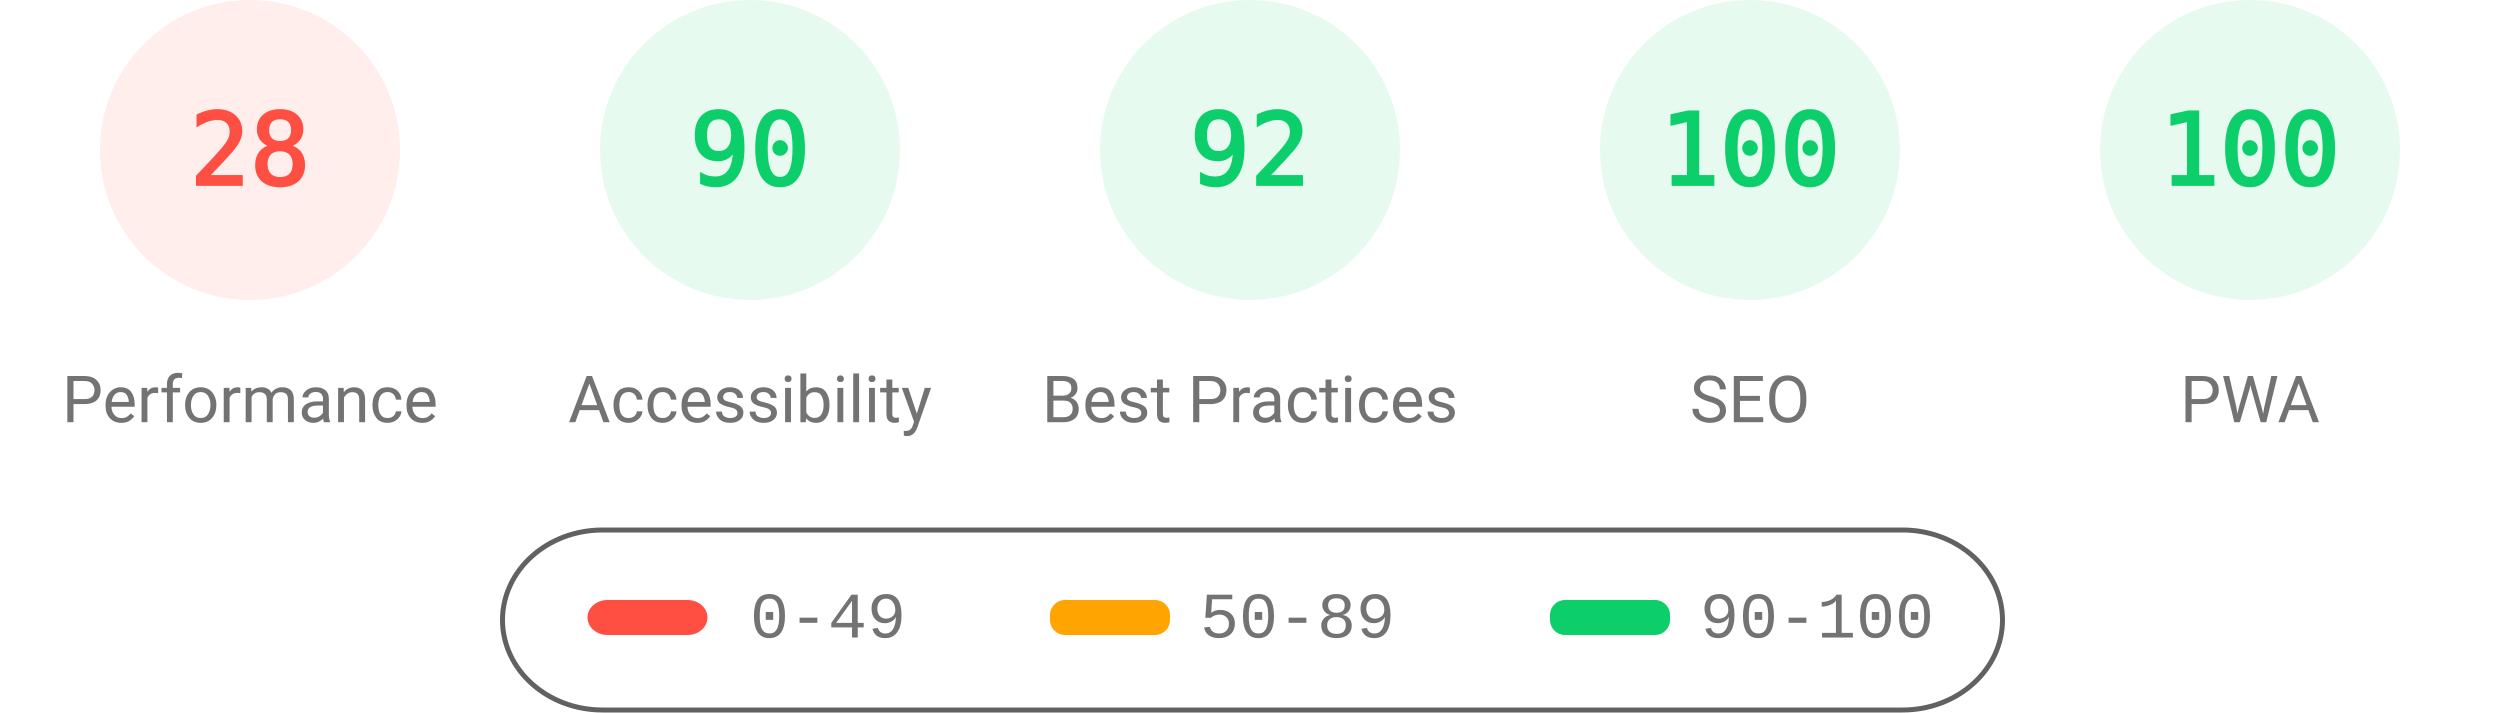
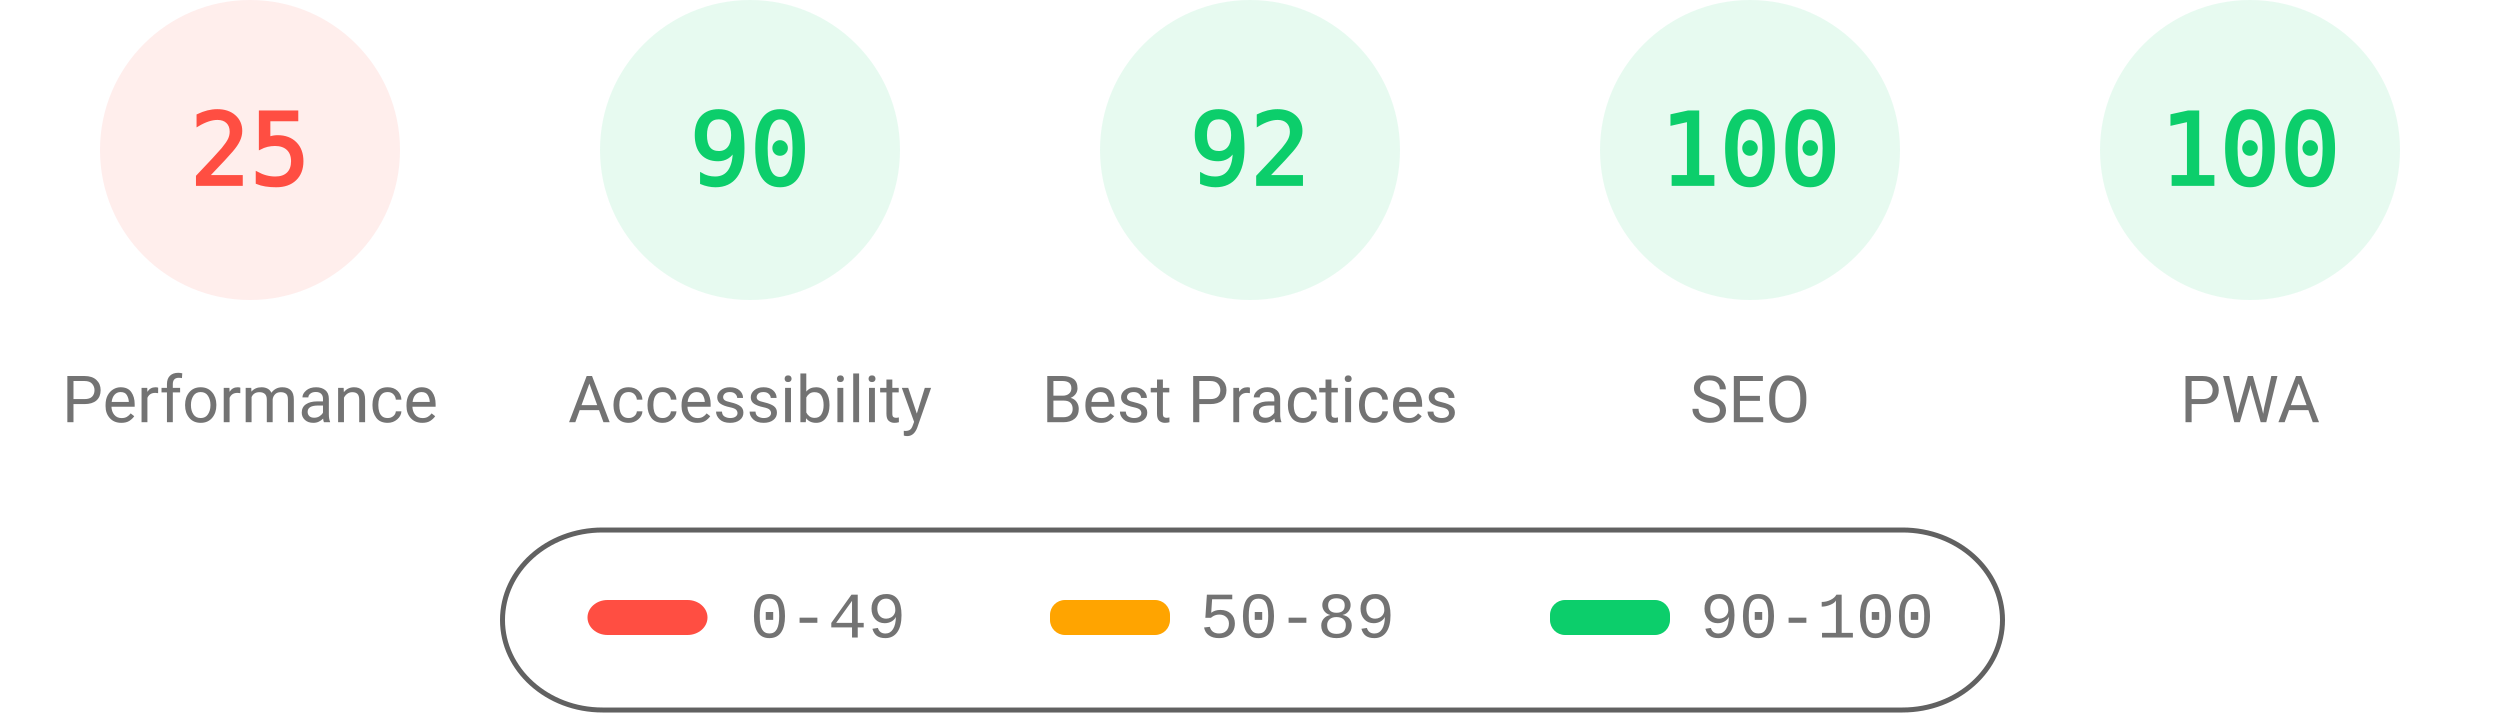
<svg xmlns="http://www.w3.org/2000/svg" fill="none" width="1000" height="285">
  <style>.gauge-base{opacity:.1}.gauge-arc{fill:none;animation-delay:250ms;stroke-linecap:round;transform:rotate(-90deg);transform-origin:100px 60px;animation:load-gauge 1s ease forwards}.guage-text{font-size:40px;font-family:monospace;text-align:center}.guage-red{color:#ff4e42;fill:#ff4e42;stroke:#ff4e42}.guage-orange{color:#ffa400;fill:#ffa400;stroke:#ffa400}.guage-green{color:#0cce6b;fill:#0cce6b;stroke:#0cce6b}.guage-undefined{color:#5c5c5c;fill:#5c5c5c;stroke:#5c5c5c}.guage-title{color:#737373;fill:#737373;stroke:none;font-size:26px;line-height:26px;font-family:Roboto,Halvetica,Arial,sans-serif}@keyframes load-gauge{from{stroke-dasharray:0 352.858}}</style>
  <svg class="guage-div guage-perf guage-red" viewBox="0 0 200 200" width="200" height="200">
    <circle class="gauge-base" r="56" cx="100" cy="60" stroke-width="8" />
-     <circle class="gauge-arc guage-arc-1" r="56" cx="100" cy="60" stroke-width="8" style="stroke-dasharray:98.52,351.858" />
-     <text class="guage-text" x="100" y="60" alignment-baseline="central" dominant-baseline="central" text-anchor="middle">28</text>
+     <circle class="gauge-arc guage-arc-1" r="56" cx="100" cy="60" stroke-width="8" style="stroke-dasharray:87.965,351.858" />
+     <text class="guage-text" x="100" y="60" alignment-baseline="central" dominant-baseline="central" text-anchor="middle">25</text>
    <text class="guage-title" x="100" y="160" alignment-baseline="central" dominant-baseline="central" text-anchor="middle">Performance</text>
  </svg>
  <svg class="guage-div guage-acc guage-green" viewBox="0 0 200 200" width="200" height="200" x="200">
    <circle class="gauge-base" r="56" cx="100" cy="60" stroke-width="8" />
    <circle class="gauge-arc guage-arc-2" r="56" cx="100" cy="60" stroke-width="8" style="stroke-dasharray:316.672,351.858" />
    <text class="guage-text" x="100" y="60" alignment-baseline="central" dominant-baseline="central" text-anchor="middle">90</text>
    <text class="guage-title" x="100" y="160" alignment-baseline="central" dominant-baseline="central" text-anchor="middle">Accessibility</text>
  </svg>
  <svg class="guage-div guage-best guage-green" viewBox="0 0 200 200" width="200" height="200" x="400">
    <circle class="gauge-base" r="56" cx="100" cy="60" stroke-width="8" />
    <circle class="gauge-arc guage-arc-3" r="56" cx="100" cy="60" stroke-width="8" style="stroke-dasharray:323.709,351.858" />
    <text class="guage-text" x="100" y="60" alignment-baseline="central" dominant-baseline="central" text-anchor="middle">92</text>
    <text class="guage-title" x="100" y="160" alignment-baseline="central" dominant-baseline="central" text-anchor="middle">Best Practices</text>
  </svg>
  <svg class="guage-div guage-seo guage-green" viewBox="0 0 200 200" width="200" height="200" x="600">
    <circle class="gauge-base" r="56" cx="100" cy="60" stroke-width="8" />
    <circle class="gauge-arc guage-arc-4" r="56" cx="100" cy="60" stroke-width="8" style="stroke-dasharray:351.858,351.858" />
    <text class="guage-text" x="100" y="60" alignment-baseline="central" dominant-baseline="central" text-anchor="middle">100</text>
    <text class="guage-title" x="100" y="160" alignment-baseline="central" dominant-baseline="central" text-anchor="middle">SEO</text>
  </svg>
  <svg class="guage-div guage-pwa guage-green" viewBox="0 0 200 200" width="200" height="200" x="800">
    <circle class="gauge-base" r="56" cx="100" cy="60" stroke-width="8" />
    <circle class="gauge-arc guage-arc-4" r="56" cx="100" cy="60" stroke-width="8" style="stroke-dasharray:351.858,351.858" />
    <text class="guage-text" x="100" y="60" alignment-baseline="central" dominant-baseline="central" text-anchor="middle">100</text>
    <text class="guage-title" x="100" y="160" alignment-baseline="central" dominant-baseline="central" text-anchor="middle">PWA</text>
  </svg>
  <svg width="604" height="76" x="200" y="210">
    <path fill="none" id="canvas_background" d="M-1-1h604v80H-1z" />
    <rect fill-opacity="0" stroke="#616161" stroke-width="2" rx="40" id="svg_2" height="72" width="600" y="2" x="1" fill="#000" />
    <rect stroke="#000" rx="8" id="svg_3" height="14" width="48" y="30" x="35" stroke-opacity="null" stroke-width="0" fill="#ff4e42" />
    <rect stroke="#000" rx="6" id="svg_4" height="14" width="48" y="30" x="220" stroke-opacity="null" stroke-width="0" fill="#ffa400" />
    <rect stroke="#000" rx="6" id="svg_5" height="14" width="48" y="30" x="420" stroke-opacity="null" stroke-width="0" fill="#0cce6b" />
    <text xml:space="preserve" text-anchor="start" font-family="'Courier New', Courier, monospace" font-size="26" id="svg_6" y="45" x="100" stroke-opacity="null" stroke-width="0" stroke="#000" fill="#737373">0-49</text>
    <text xml:space="preserve" text-anchor="start" font-family="'Courier New', Courier, monospace" font-size="26" id="svg_7" y="45" x="280" stroke-opacity="null" stroke-width="0" stroke="#000" fill="#737373">50-89</text>
    <text xml:space="preserve" text-anchor="start" font-family="'Courier New', Courier, monospace" font-size="26" id="svg_8" y="45" x="480" stroke-opacity="null" stroke-width="0" stroke="#000" fill="#737373">90-100</text>
  </svg>
</svg>
